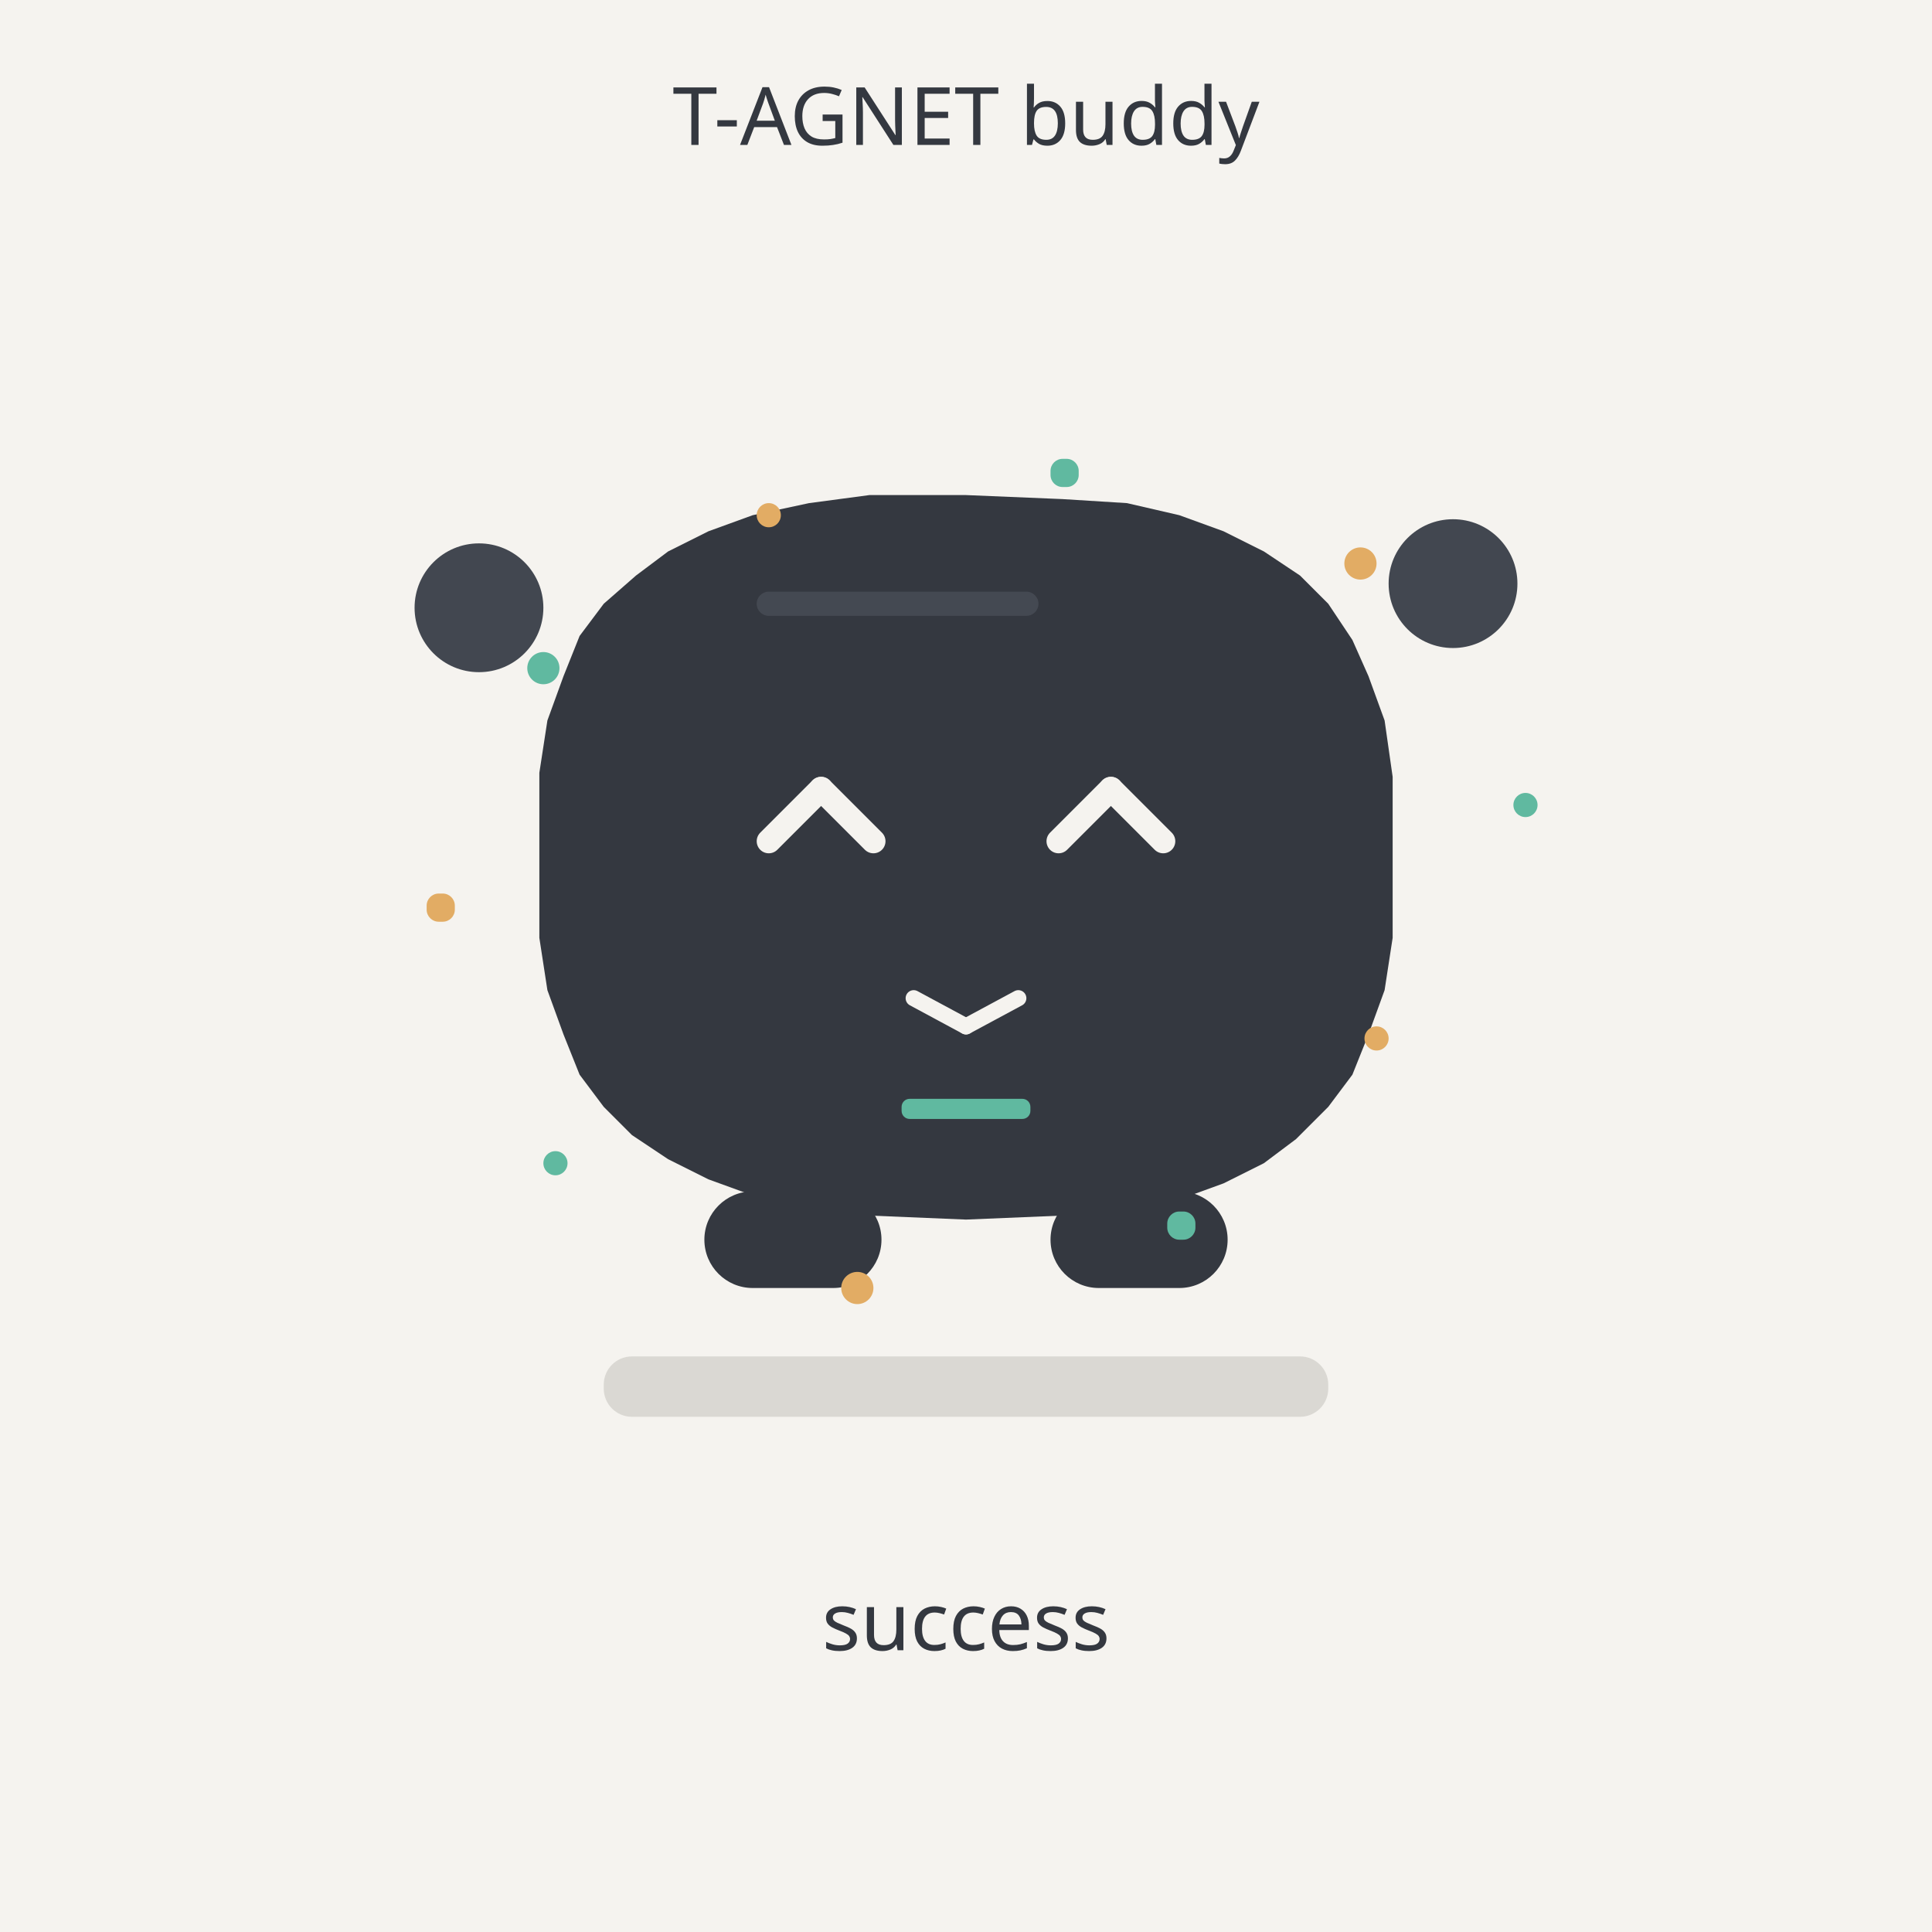
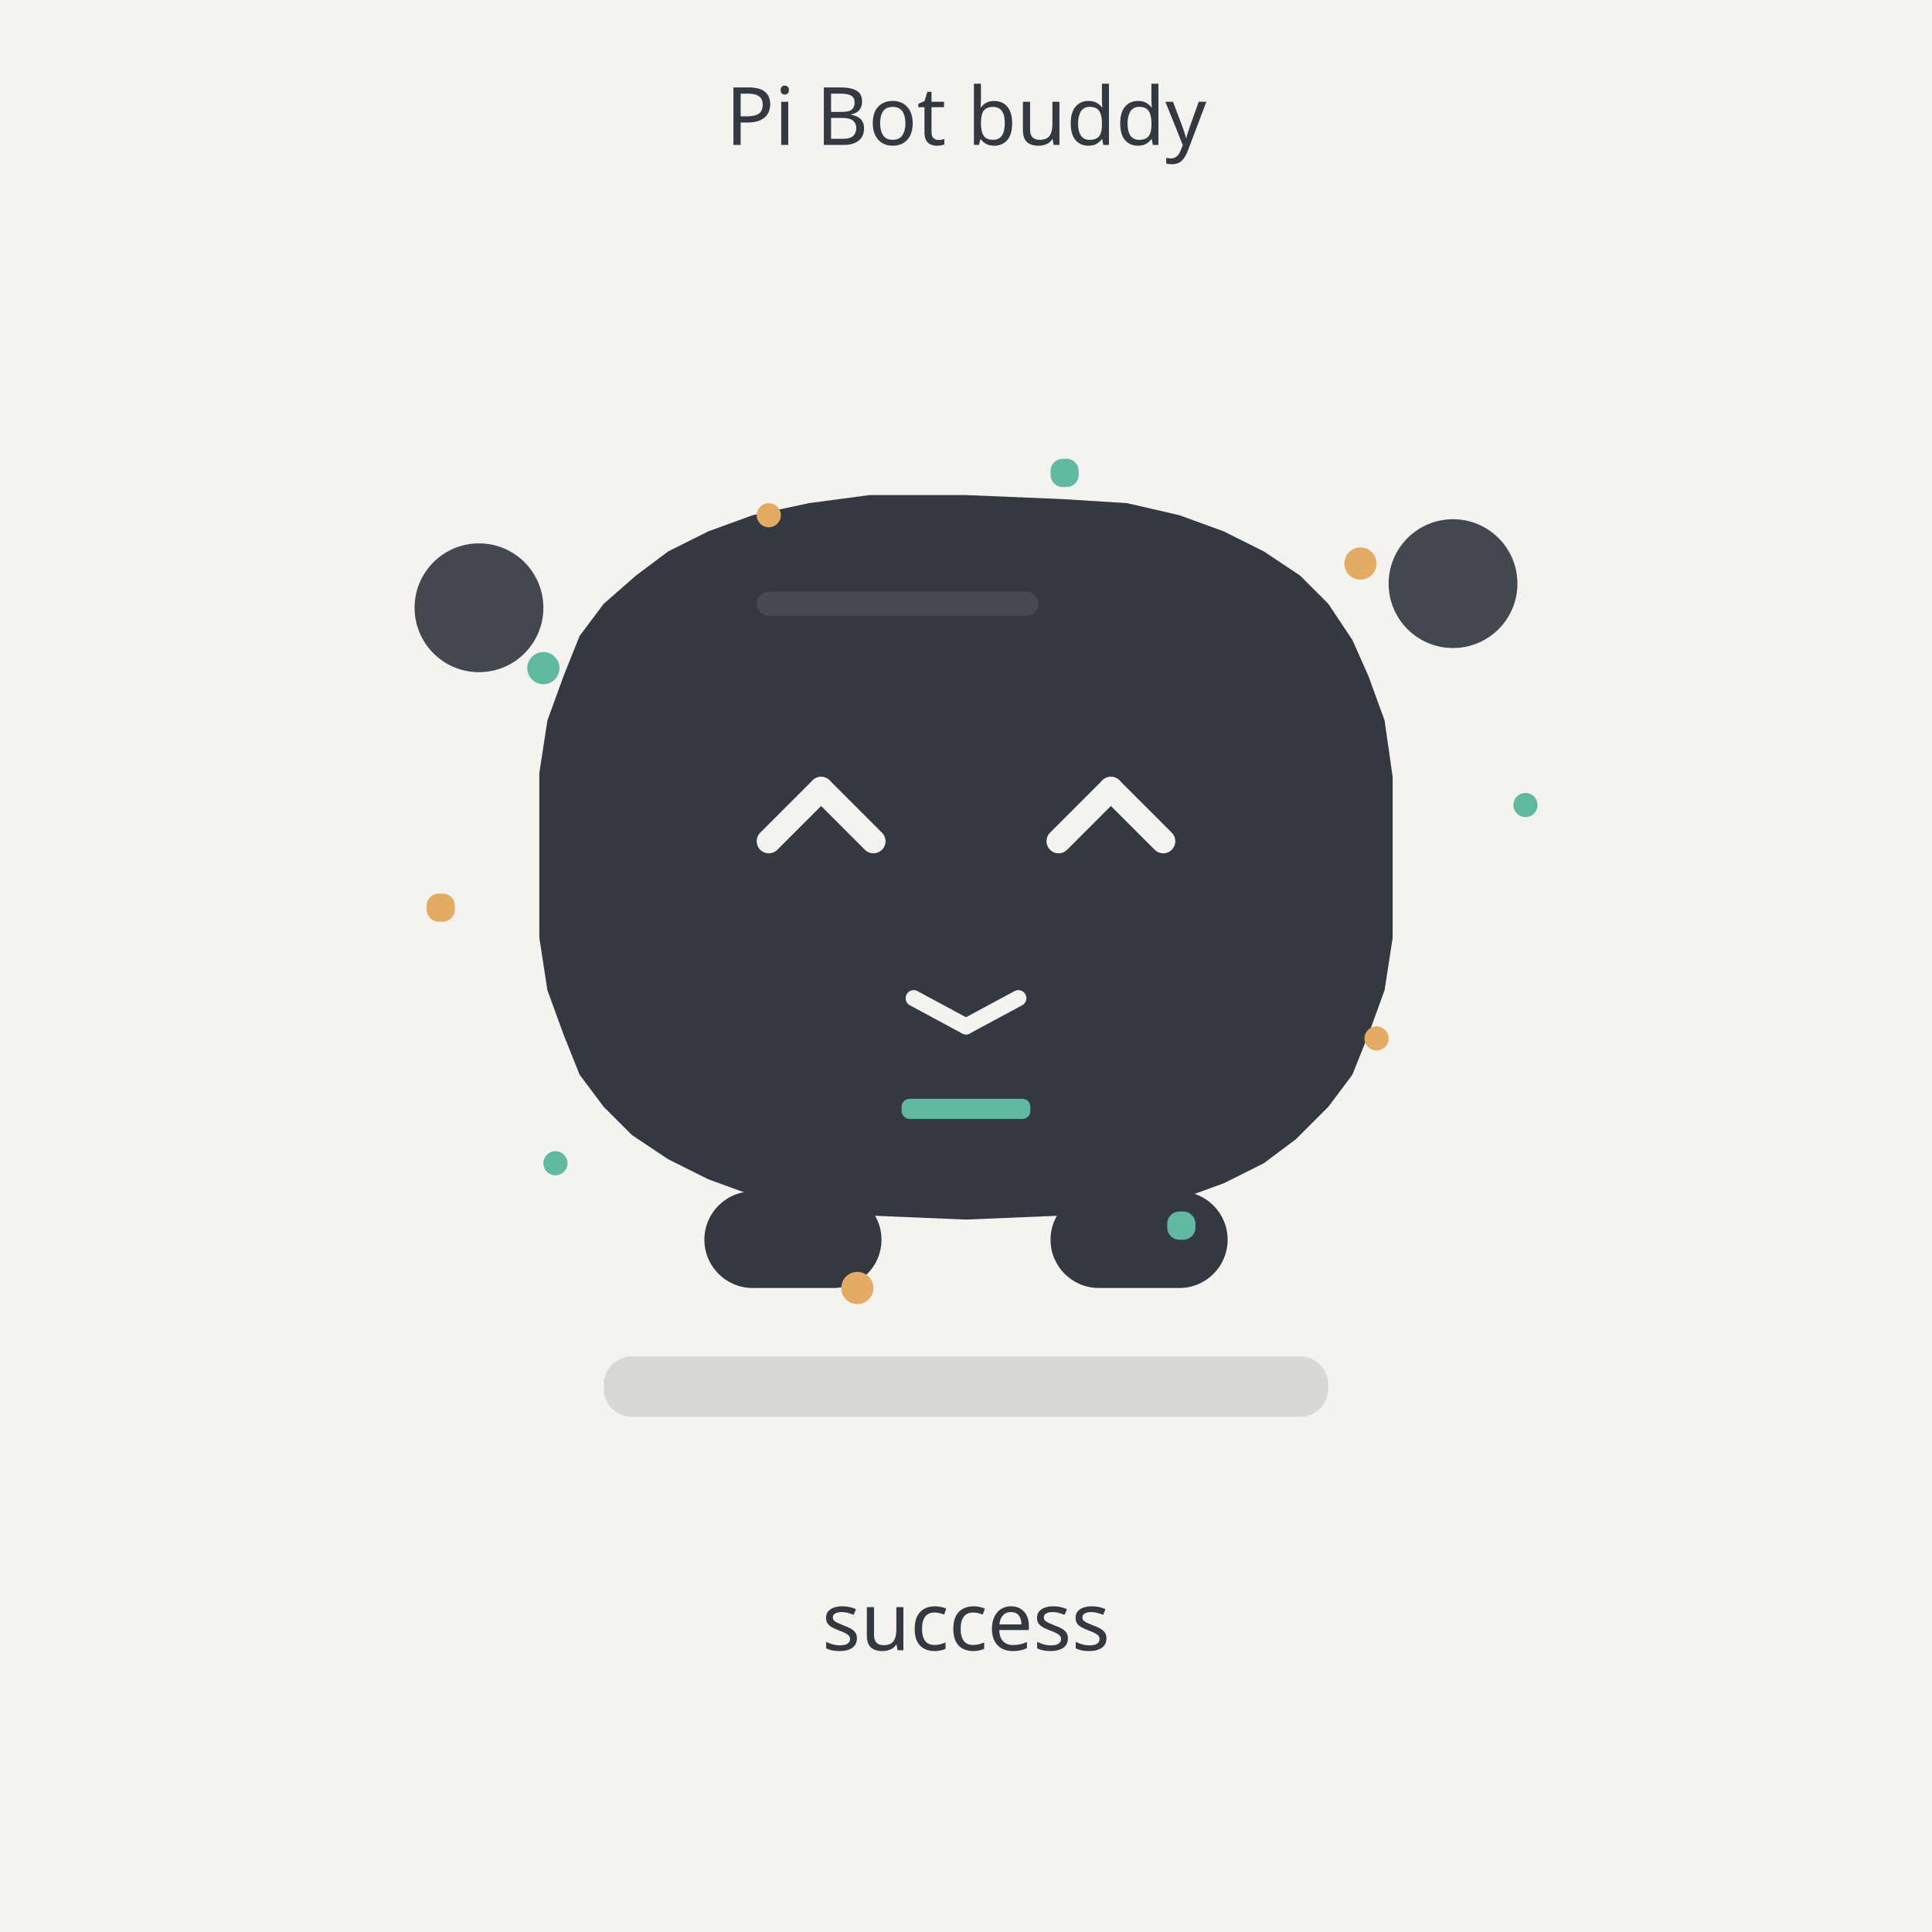
<svg xmlns="http://www.w3.org/2000/svg" width="480" height="480" viewBox="0 0 480 480">
  <rect width="480" height="480" fill="#F5F3EF" />
-   <text x="240" y="36" text-anchor="middle" font-family="sans-serif" font-size="20" fill="#343840">T-AGNET buddy</text>
+   <text x="240" y="36" text-anchor="middle" font-family="sans-serif" font-size="20" fill="#343840">Pi Bot buddy</text>
  <g transform="translate(30 64)">
    <rect x="120" y="273" width="180" height="15" rx="7" fill="#dad8d3" opacity="1" />
    <rect x="145" y="232" width="44" height="24" rx="12" fill="#343840" opacity="1" />
    <rect x="231" y="232" width="44" height="24" rx="12" fill="#343840" opacity="1" />
    <rect x="73" y="71" width="32" height="32" rx="16" fill="#424750" opacity="1" />
    <rect x="315" y="65" width="32" height="32" rx="16" fill="#424750" opacity="1" />
    <polygon fill="#343840" points="316,149 316,169 314,182 310,193 306,203 300,211 292,219 284,225 274,230 263,234 249,236 234,238 210,239 186,238 170,236 157,233 146,229 136,224 127,218 120,211 114,203 110,193 106,182 104,169 104,149 104,128 106,115 110,104 114,94 120,86 128,79 136,73 146,68 157,64 171,61 186,59 210,59 234,60 250,61 263,64 274,68 284,73 293,79 300,86 306,95 310,104 314,115 316,129 " />
    <rect x="158" y="83" width="70" height="6" rx="3" fill="#555a64" opacity="0.51" />
    <line x1="161" y1="145" x2="174" y2="132" stroke="#f5f3ef" stroke-width="6" stroke-linecap="round" />
    <line x1="174" y1="132" x2="187" y2="145" stroke="#f5f3ef" stroke-width="6" stroke-linecap="round" />
    <line x1="233" y1="145" x2="246" y2="132" stroke="#f5f3ef" stroke-width="6" stroke-linecap="round" />
    <line x1="246" y1="132" x2="259" y2="145" stroke="#f5f3ef" stroke-width="6" stroke-linecap="round" />
    <line x1="197" y1="184" x2="210" y2="191" stroke="#f5f3ef" stroke-width="4" stroke-linecap="round" />
    <line x1="210" y1="191" x2="223" y2="184" stroke="#f5f3ef" stroke-width="4" stroke-linecap="round" />
    <rect x="194" y="209" width="32" height="5" rx="2" fill="#60b9a0" opacity="1" />
    <rect x="309" y="191" width="6" height="6" rx="3" fill="#e2ac64" opacity="1" />
    <rect x="260" y="237" width="7" height="7" rx="3" fill="#60b9a0" opacity="1" />
    <rect x="179" y="252" width="8" height="8" rx="4" fill="#e2ac64" opacity="1" />
    <rect x="105" y="222" width="6" height="6" rx="3" fill="#60b9a0" opacity="1" />
    <rect x="76" y="158" width="7" height="7" rx="3" fill="#e2ac64" opacity="1" />
    <rect x="101" y="98" width="8" height="8" rx="4" fill="#60b9a0" opacity="1" />
    <rect x="158" y="61" width="6" height="6" rx="3" fill="#e2ac64" opacity="1" />
    <rect x="231" y="50" width="7" height="7" rx="3" fill="#60b9a0" opacity="1" />
    <rect x="304" y="72" width="8" height="8" rx="4" fill="#e2ac64" opacity="1" />
    <rect x="346" y="133" width="6" height="6" rx="3" fill="#60b9a0" opacity="1" />
  </g>
  <text x="240" y="410" text-anchor="middle" font-family="sans-serif" font-size="20" fill="#343840">success</text>
</svg>
